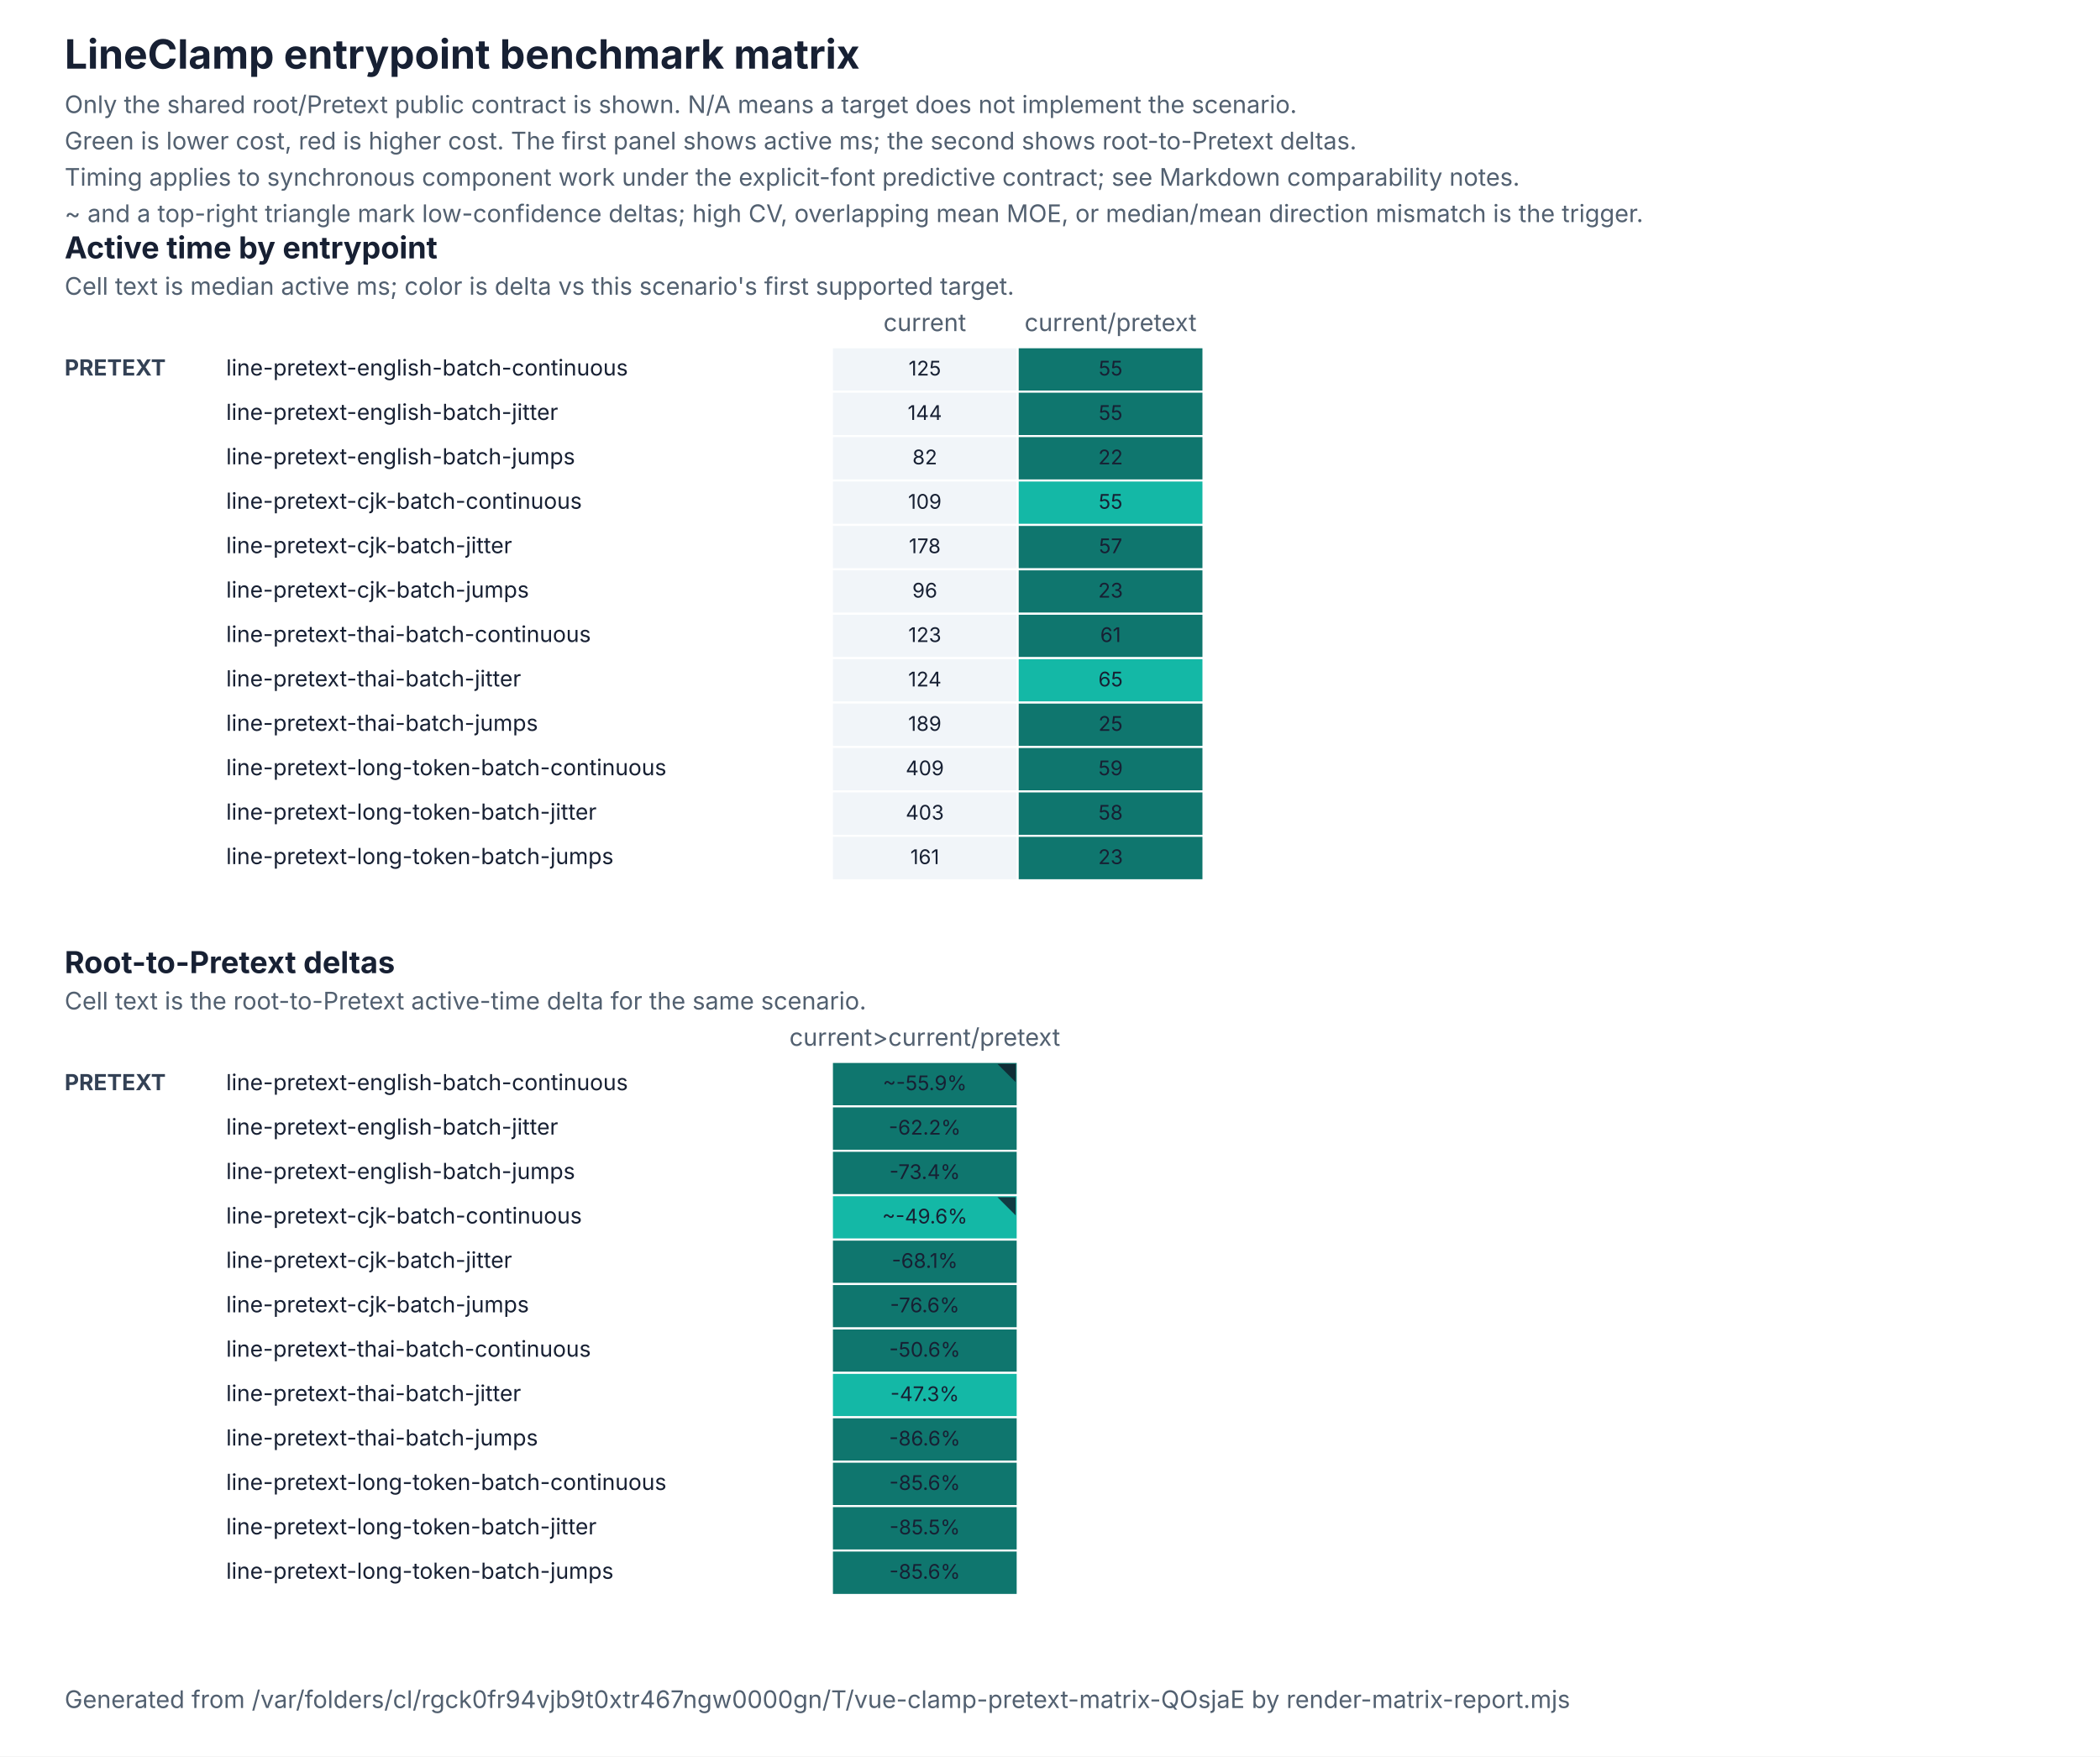
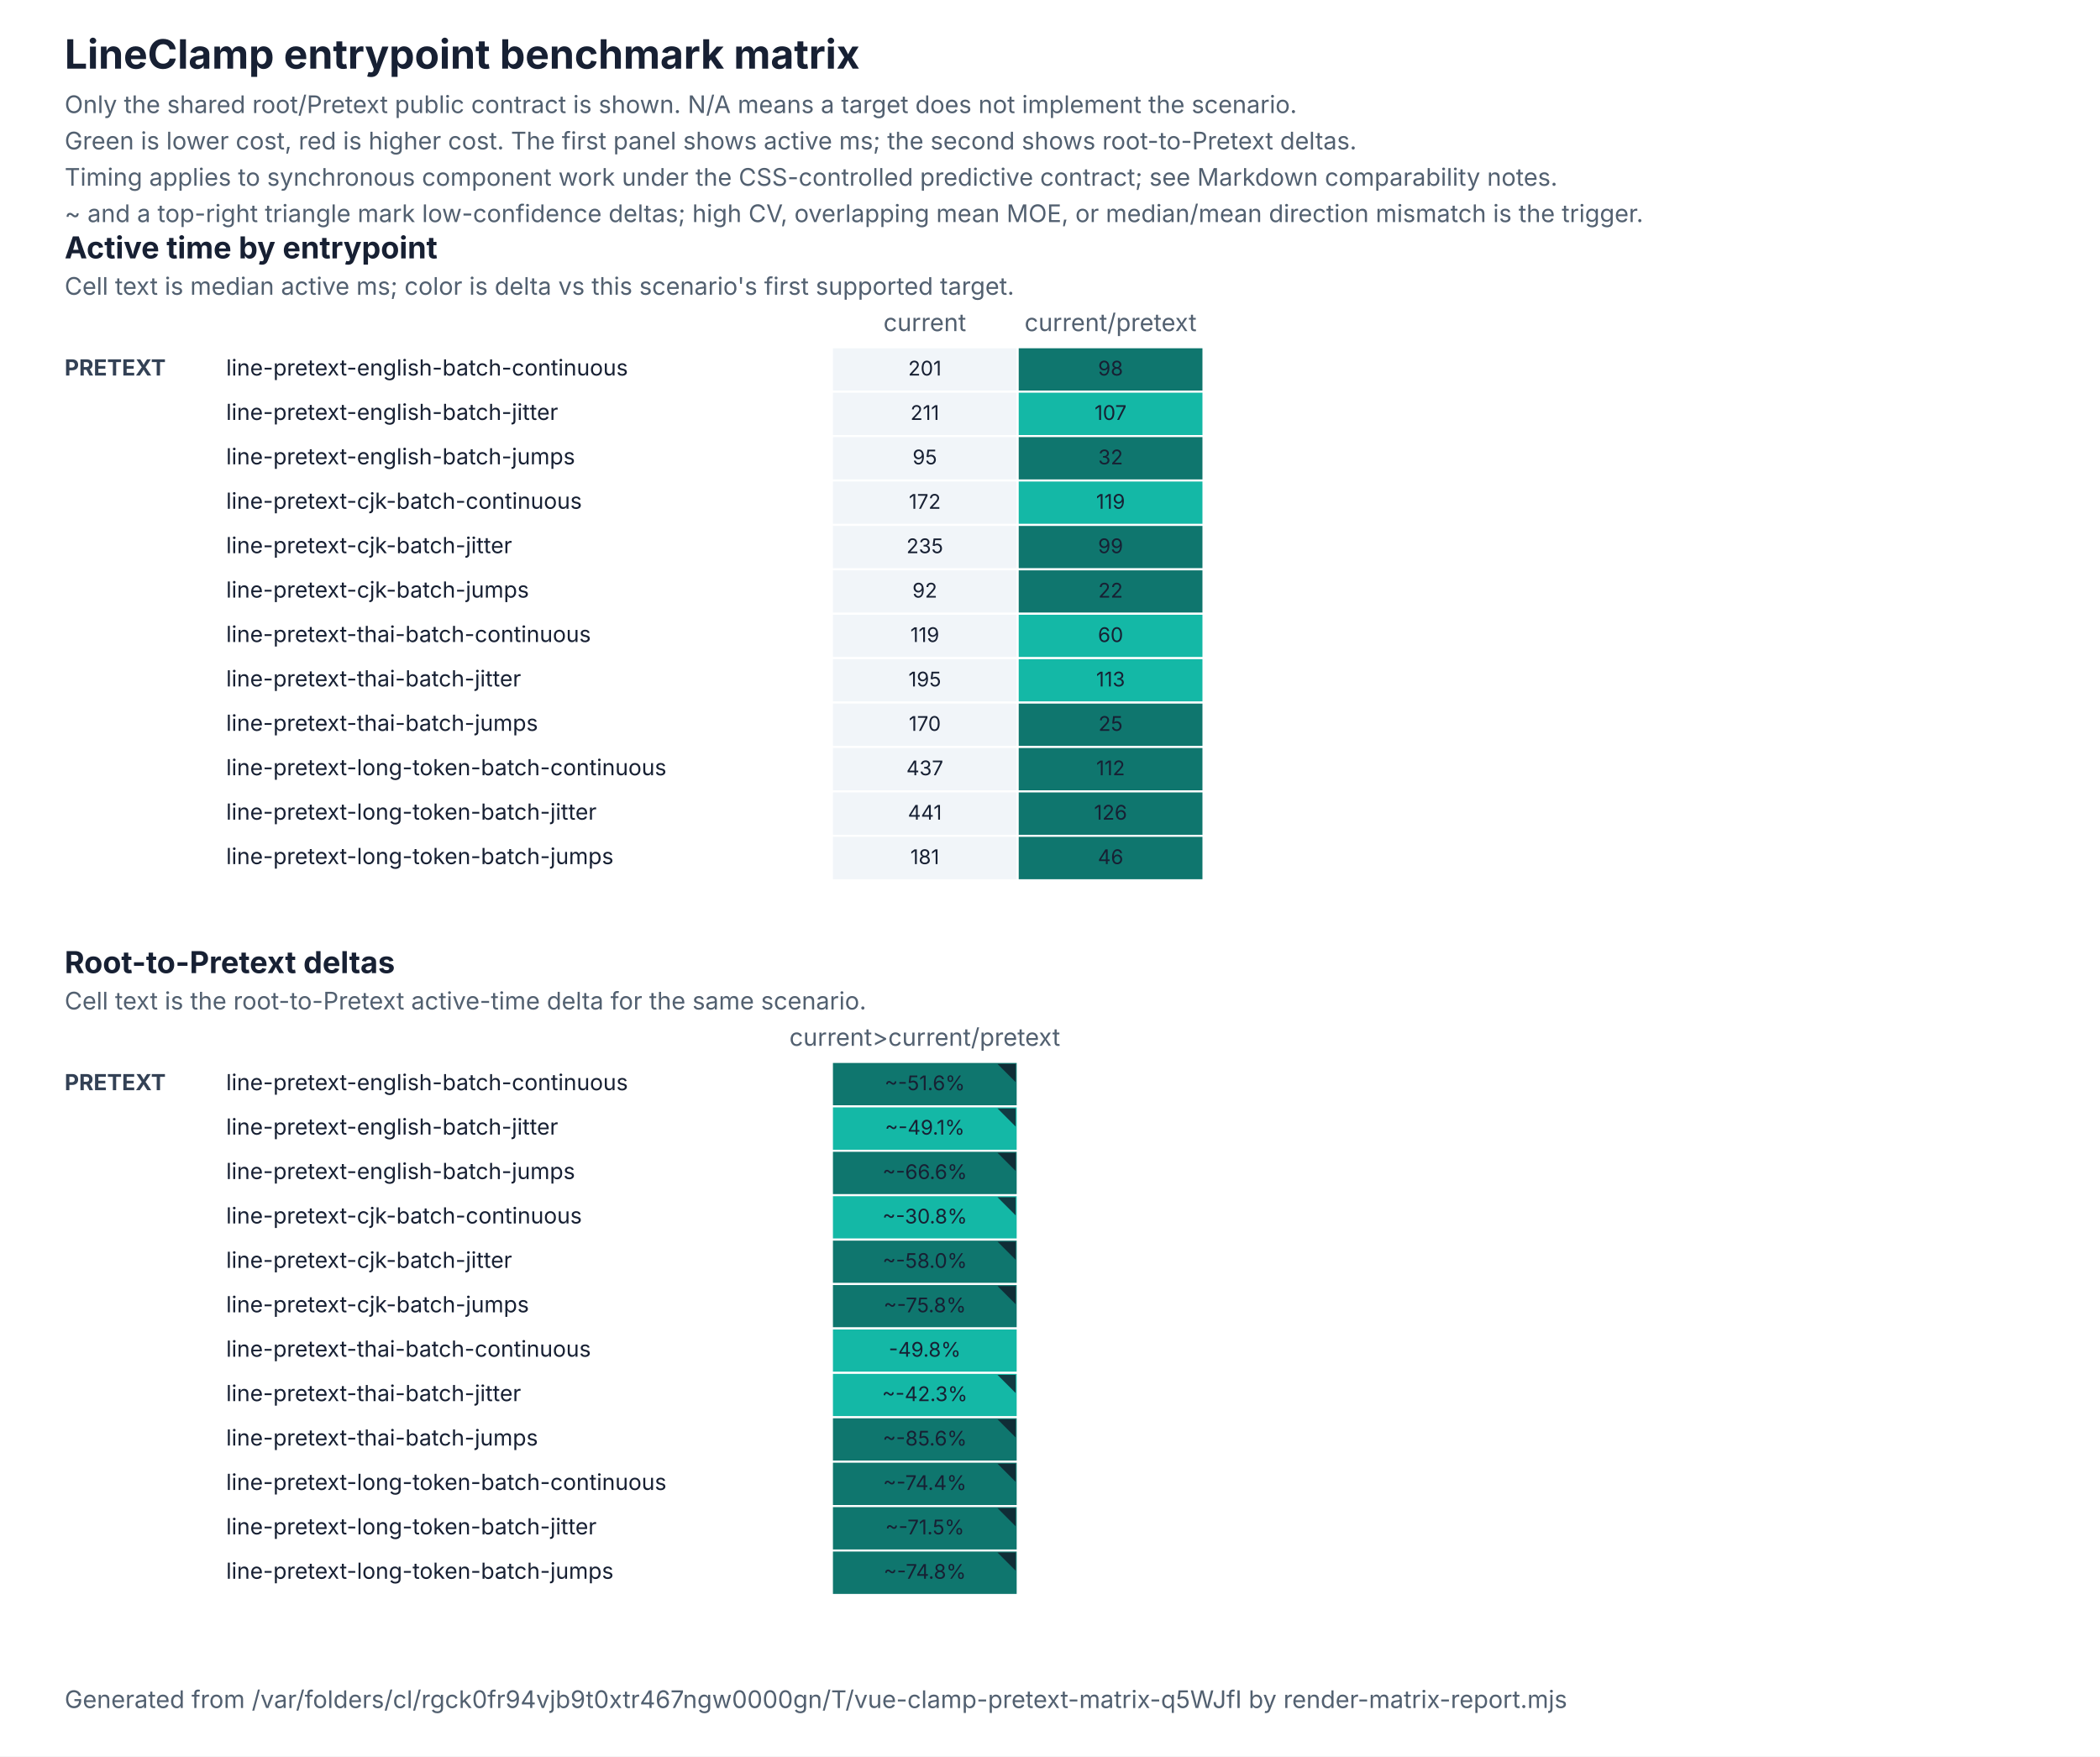
<svg xmlns="http://www.w3.org/2000/svg" width="1040" height="870" viewBox="0 0 1040 870" role="img" aria-labelledby="title desc">
  <style>
text{font-family:-apple-system,BlinkMacSystemFont,"Segoe UI",sans-serif;fill:#172033}.title{font-size:20px;font-weight:700}.panelTitle{font-size:15px;font-weight:700}.axis{font-size:12px;fill:#526070}.scenario{font-size:11px}.cellValue{font-size:10px}.cell{stroke:#fff;stroke-width:1}.group{font-size:11px;font-weight:700;fill:#334155}
</style>
  <rect width="100%" height="100%" fill="#ffffff" />
  <text class="title" x="32" y="34">LineClamp entrypoint benchmark matrix</text>
  <text class="axis" x="32" y="56">Only the shared root/Pretext public contract is shown. N/A means a target does not implement the scenario.</text>
  <text class="axis" x="32" y="74">Green is lower cost, red is higher cost. The first panel shows active ms; the second shows root-to-Pretext deltas.</text>
-   <text class="axis" x="32" y="92">Timing applies to synchronous component work under the explicit-font predictive contract; see Markdown comparability notes.</text>
+   <text class="axis" x="32" y="92">Timing applies to synchronous component work under the CSS-controlled predictive contract; see Markdown comparability notes.</text>
  <text class="axis" x="32" y="110">~ and a top-right triangle mark low-confidence deltas; high CV, overlapping mean MOE, or median/mean direction mismatch is the trigger.</text>
  <text class="panelTitle" x="32" y="128">Active time by entrypoint</text>
  <text class="axis" x="32" y="146">Cell text is median active ms; color is delta vs this scenario's first supported target.</text>
  <text class="axis" x="458" y="164" text-anchor="middle">current</text>
  <text class="axis" x="550" y="164" text-anchor="middle">current/pretext</text>
  <text class="group" x="32" y="186">PRETEXT</text>
  <text class="scenario" x="112" y="186">line-pretext-english-batch-continuous</text>
  <rect class="cell" x="412" y="172" width="92" height="22" fill="#f1f5f9" />
-   <text class="cellValue" x="458" y="186" text-anchor="middle">125</text>
+   <text class="cellValue" x="458" y="186" text-anchor="middle">201</text>
  <rect class="cell" x="504" y="172" width="92" height="22" fill="#0f766e" />
-   <text class="cellValue" x="550" y="186" text-anchor="middle">55</text>
+   <text class="cellValue" x="550" y="186" text-anchor="middle">98</text>
  <text class="scenario" x="112" y="208">line-pretext-english-batch-jitter</text>
  <rect class="cell" x="412" y="194" width="92" height="22" fill="#f1f5f9" />
-   <text class="cellValue" x="458" y="208" text-anchor="middle">144</text>
-   <rect class="cell" x="504" y="194" width="92" height="22" fill="#0f766e" />
-   <text class="cellValue" x="550" y="208" text-anchor="middle">55</text>
+   <text class="cellValue" x="458" y="208" text-anchor="middle">211</text>
+   <rect class="cell" x="504" y="194" width="92" height="22" fill="#14b8a6" />
+   <text class="cellValue" x="550" y="208" text-anchor="middle">107</text>
  <text class="scenario" x="112" y="230">line-pretext-english-batch-jumps</text>
  <rect class="cell" x="412" y="216" width="92" height="22" fill="#f1f5f9" />
-   <text class="cellValue" x="458" y="230" text-anchor="middle">82</text>
+   <text class="cellValue" x="458" y="230" text-anchor="middle">95</text>
  <rect class="cell" x="504" y="216" width="92" height="22" fill="#0f766e" />
-   <text class="cellValue" x="550" y="230" text-anchor="middle">22</text>
+   <text class="cellValue" x="550" y="230" text-anchor="middle">32</text>
  <text class="scenario" x="112" y="252">line-pretext-cjk-batch-continuous</text>
  <rect class="cell" x="412" y="238" width="92" height="22" fill="#f1f5f9" />
-   <text class="cellValue" x="458" y="252" text-anchor="middle">109</text>
+   <text class="cellValue" x="458" y="252" text-anchor="middle">172</text>
  <rect class="cell" x="504" y="238" width="92" height="22" fill="#14b8a6" />
-   <text class="cellValue" x="550" y="252" text-anchor="middle">55</text>
+   <text class="cellValue" x="550" y="252" text-anchor="middle">119</text>
  <text class="scenario" x="112" y="274">line-pretext-cjk-batch-jitter</text>
  <rect class="cell" x="412" y="260" width="92" height="22" fill="#f1f5f9" />
-   <text class="cellValue" x="458" y="274" text-anchor="middle">178</text>
+   <text class="cellValue" x="458" y="274" text-anchor="middle">235</text>
  <rect class="cell" x="504" y="260" width="92" height="22" fill="#0f766e" />
-   <text class="cellValue" x="550" y="274" text-anchor="middle">57</text>
+   <text class="cellValue" x="550" y="274" text-anchor="middle">99</text>
  <text class="scenario" x="112" y="296">line-pretext-cjk-batch-jumps</text>
  <rect class="cell" x="412" y="282" width="92" height="22" fill="#f1f5f9" />
-   <text class="cellValue" x="458" y="296" text-anchor="middle">96</text>
+   <text class="cellValue" x="458" y="296" text-anchor="middle">92</text>
  <rect class="cell" x="504" y="282" width="92" height="22" fill="#0f766e" />
-   <text class="cellValue" x="550" y="296" text-anchor="middle">23</text>
+   <text class="cellValue" x="550" y="296" text-anchor="middle">22</text>
  <text class="scenario" x="112" y="318">line-pretext-thai-batch-continuous</text>
  <rect class="cell" x="412" y="304" width="92" height="22" fill="#f1f5f9" />
-   <text class="cellValue" x="458" y="318" text-anchor="middle">123</text>
-   <rect class="cell" x="504" y="304" width="92" height="22" fill="#0f766e" />
-   <text class="cellValue" x="550" y="318" text-anchor="middle">61</text>
+   <text class="cellValue" x="458" y="318" text-anchor="middle">119</text>
+   <rect class="cell" x="504" y="304" width="92" height="22" fill="#14b8a6" />
+   <text class="cellValue" x="550" y="318" text-anchor="middle">60</text>
  <text class="scenario" x="112" y="340">line-pretext-thai-batch-jitter</text>
  <rect class="cell" x="412" y="326" width="92" height="22" fill="#f1f5f9" />
-   <text class="cellValue" x="458" y="340" text-anchor="middle">124</text>
+   <text class="cellValue" x="458" y="340" text-anchor="middle">195</text>
  <rect class="cell" x="504" y="326" width="92" height="22" fill="#14b8a6" />
-   <text class="cellValue" x="550" y="340" text-anchor="middle">65</text>
+   <text class="cellValue" x="550" y="340" text-anchor="middle">113</text>
  <text class="scenario" x="112" y="362">line-pretext-thai-batch-jumps</text>
  <rect class="cell" x="412" y="348" width="92" height="22" fill="#f1f5f9" />
-   <text class="cellValue" x="458" y="362" text-anchor="middle">189</text>
+   <text class="cellValue" x="458" y="362" text-anchor="middle">170</text>
  <rect class="cell" x="504" y="348" width="92" height="22" fill="#0f766e" />
  <text class="cellValue" x="550" y="362" text-anchor="middle">25</text>
  <text class="scenario" x="112" y="384">line-pretext-long-token-batch-continuous</text>
  <rect class="cell" x="412" y="370" width="92" height="22" fill="#f1f5f9" />
-   <text class="cellValue" x="458" y="384" text-anchor="middle">409</text>
+   <text class="cellValue" x="458" y="384" text-anchor="middle">437</text>
  <rect class="cell" x="504" y="370" width="92" height="22" fill="#0f766e" />
-   <text class="cellValue" x="550" y="384" text-anchor="middle">59</text>
+   <text class="cellValue" x="550" y="384" text-anchor="middle">112</text>
  <text class="scenario" x="112" y="406">line-pretext-long-token-batch-jitter</text>
  <rect class="cell" x="412" y="392" width="92" height="22" fill="#f1f5f9" />
-   <text class="cellValue" x="458" y="406" text-anchor="middle">403</text>
+   <text class="cellValue" x="458" y="406" text-anchor="middle">441</text>
  <rect class="cell" x="504" y="392" width="92" height="22" fill="#0f766e" />
-   <text class="cellValue" x="550" y="406" text-anchor="middle">58</text>
+   <text class="cellValue" x="550" y="406" text-anchor="middle">126</text>
  <text class="scenario" x="112" y="428">line-pretext-long-token-batch-jumps</text>
  <rect class="cell" x="412" y="414" width="92" height="22" fill="#f1f5f9" />
-   <text class="cellValue" x="458" y="428" text-anchor="middle">161</text>
+   <text class="cellValue" x="458" y="428" text-anchor="middle">181</text>
  <rect class="cell" x="504" y="414" width="92" height="22" fill="#0f766e" />
-   <text class="cellValue" x="550" y="428" text-anchor="middle">23</text>
+   <text class="cellValue" x="550" y="428" text-anchor="middle">46</text>
  <text class="panelTitle" x="32" y="482">Root-to-Pretext deltas</text>
  <text class="axis" x="32" y="500">Cell text is the root-to-Pretext active-time delta for the same scenario.</text>
  <text class="axis" x="458" y="518" text-anchor="middle">current&gt;current/pretext</text>
  <text class="group" x="32" y="540">PRETEXT</text>
  <text class="scenario" x="112" y="540">line-pretext-english-batch-continuous</text>
  <rect class="cell" x="412" y="526" width="92" height="22" fill="#0f766e" />
  <polygon points="494,527 503,527 503,536" fill="#111827" opacity="0.78" />
-   <text class="cellValue" x="458" y="540" text-anchor="middle">~-55.9%</text>
+   <text class="cellValue" x="458" y="540" text-anchor="middle">~-51.6%</text>
  <text class="scenario" x="112" y="562">line-pretext-english-batch-jitter</text>
-   <rect class="cell" x="412" y="548" width="92" height="22" fill="#0f766e" />
-   <text class="cellValue" x="458" y="562" text-anchor="middle">-62.2%</text>
+   <rect class="cell" x="412" y="548" width="92" height="22" fill="#14b8a6" />
+   <polygon points="494,549 503,549 503,558" fill="#111827" opacity="0.78" />
+   <text class="cellValue" x="458" y="562" text-anchor="middle">~-49.1%</text>
  <text class="scenario" x="112" y="584">line-pretext-english-batch-jumps</text>
  <rect class="cell" x="412" y="570" width="92" height="22" fill="#0f766e" />
-   <text class="cellValue" x="458" y="584" text-anchor="middle">-73.4%</text>
+   <polygon points="494,571 503,571 503,580" fill="#111827" opacity="0.78" />
+   <text class="cellValue" x="458" y="584" text-anchor="middle">~-66.6%</text>
  <text class="scenario" x="112" y="606">line-pretext-cjk-batch-continuous</text>
  <rect class="cell" x="412" y="592" width="92" height="22" fill="#14b8a6" />
  <polygon points="494,593 503,593 503,602" fill="#111827" opacity="0.78" />
-   <text class="cellValue" x="458" y="606" text-anchor="middle">~-49.6%</text>
+   <text class="cellValue" x="458" y="606" text-anchor="middle">~-30.8%</text>
  <text class="scenario" x="112" y="628">line-pretext-cjk-batch-jitter</text>
  <rect class="cell" x="412" y="614" width="92" height="22" fill="#0f766e" />
-   <text class="cellValue" x="458" y="628" text-anchor="middle">-68.1%</text>
+   <polygon points="494,615 503,615 503,624" fill="#111827" opacity="0.78" />
+   <text class="cellValue" x="458" y="628" text-anchor="middle">~-58.0%</text>
  <text class="scenario" x="112" y="650">line-pretext-cjk-batch-jumps</text>
  <rect class="cell" x="412" y="636" width="92" height="22" fill="#0f766e" />
-   <text class="cellValue" x="458" y="650" text-anchor="middle">-76.6%</text>
+   <polygon points="494,637 503,637 503,646" fill="#111827" opacity="0.78" />
+   <text class="cellValue" x="458" y="650" text-anchor="middle">~-75.8%</text>
  <text class="scenario" x="112" y="672">line-pretext-thai-batch-continuous</text>
-   <rect class="cell" x="412" y="658" width="92" height="22" fill="#0f766e" />
-   <text class="cellValue" x="458" y="672" text-anchor="middle">-50.6%</text>
+   <rect class="cell" x="412" y="658" width="92" height="22" fill="#14b8a6" />
+   <text class="cellValue" x="458" y="672" text-anchor="middle">-49.8%</text>
  <text class="scenario" x="112" y="694">line-pretext-thai-batch-jitter</text>
  <rect class="cell" x="412" y="680" width="92" height="22" fill="#14b8a6" />
-   <text class="cellValue" x="458" y="694" text-anchor="middle">-47.3%</text>
+   <polygon points="494,681 503,681 503,690" fill="#111827" opacity="0.78" />
+   <text class="cellValue" x="458" y="694" text-anchor="middle">~-42.3%</text>
  <text class="scenario" x="112" y="716">line-pretext-thai-batch-jumps</text>
  <rect class="cell" x="412" y="702" width="92" height="22" fill="#0f766e" />
-   <text class="cellValue" x="458" y="716" text-anchor="middle">-86.6%</text>
+   <polygon points="494,703 503,703 503,712" fill="#111827" opacity="0.78" />
+   <text class="cellValue" x="458" y="716" text-anchor="middle">~-85.6%</text>
  <text class="scenario" x="112" y="738">line-pretext-long-token-batch-continuous</text>
  <rect class="cell" x="412" y="724" width="92" height="22" fill="#0f766e" />
-   <text class="cellValue" x="458" y="738" text-anchor="middle">-85.6%</text>
+   <polygon points="494,725 503,725 503,734" fill="#111827" opacity="0.78" />
+   <text class="cellValue" x="458" y="738" text-anchor="middle">~-74.4%</text>
  <text class="scenario" x="112" y="760">line-pretext-long-token-batch-jitter</text>
  <rect class="cell" x="412" y="746" width="92" height="22" fill="#0f766e" />
-   <text class="cellValue" x="458" y="760" text-anchor="middle">-85.5%</text>
+   <polygon points="494,747 503,747 503,756" fill="#111827" opacity="0.78" />
+   <text class="cellValue" x="458" y="760" text-anchor="middle">~-71.5%</text>
  <text class="scenario" x="112" y="782">line-pretext-long-token-batch-jumps</text>
  <rect class="cell" x="412" y="768" width="92" height="22" fill="#0f766e" />
-   <text class="cellValue" x="458" y="782" text-anchor="middle">-85.6%</text>
-   <text class="axis" x="32" y="846">Generated from /var/folders/cl/rgck0fr94vjb9t0xtr467ngw0000gn/T/vue-clamp-pretext-matrix-QOsjaE by render-matrix-report.mjs</text>
+   <polygon points="494,769 503,769 503,778" fill="#111827" opacity="0.78" />
+   <text class="cellValue" x="458" y="782" text-anchor="middle">~-74.8%</text>
+   <text class="axis" x="32" y="846">Generated from /var/folders/cl/rgck0fr94vjb9t0xtr467ngw0000gn/T/vue-clamp-pretext-matrix-q5WJfI by render-matrix-report.mjs</text>
</svg>
